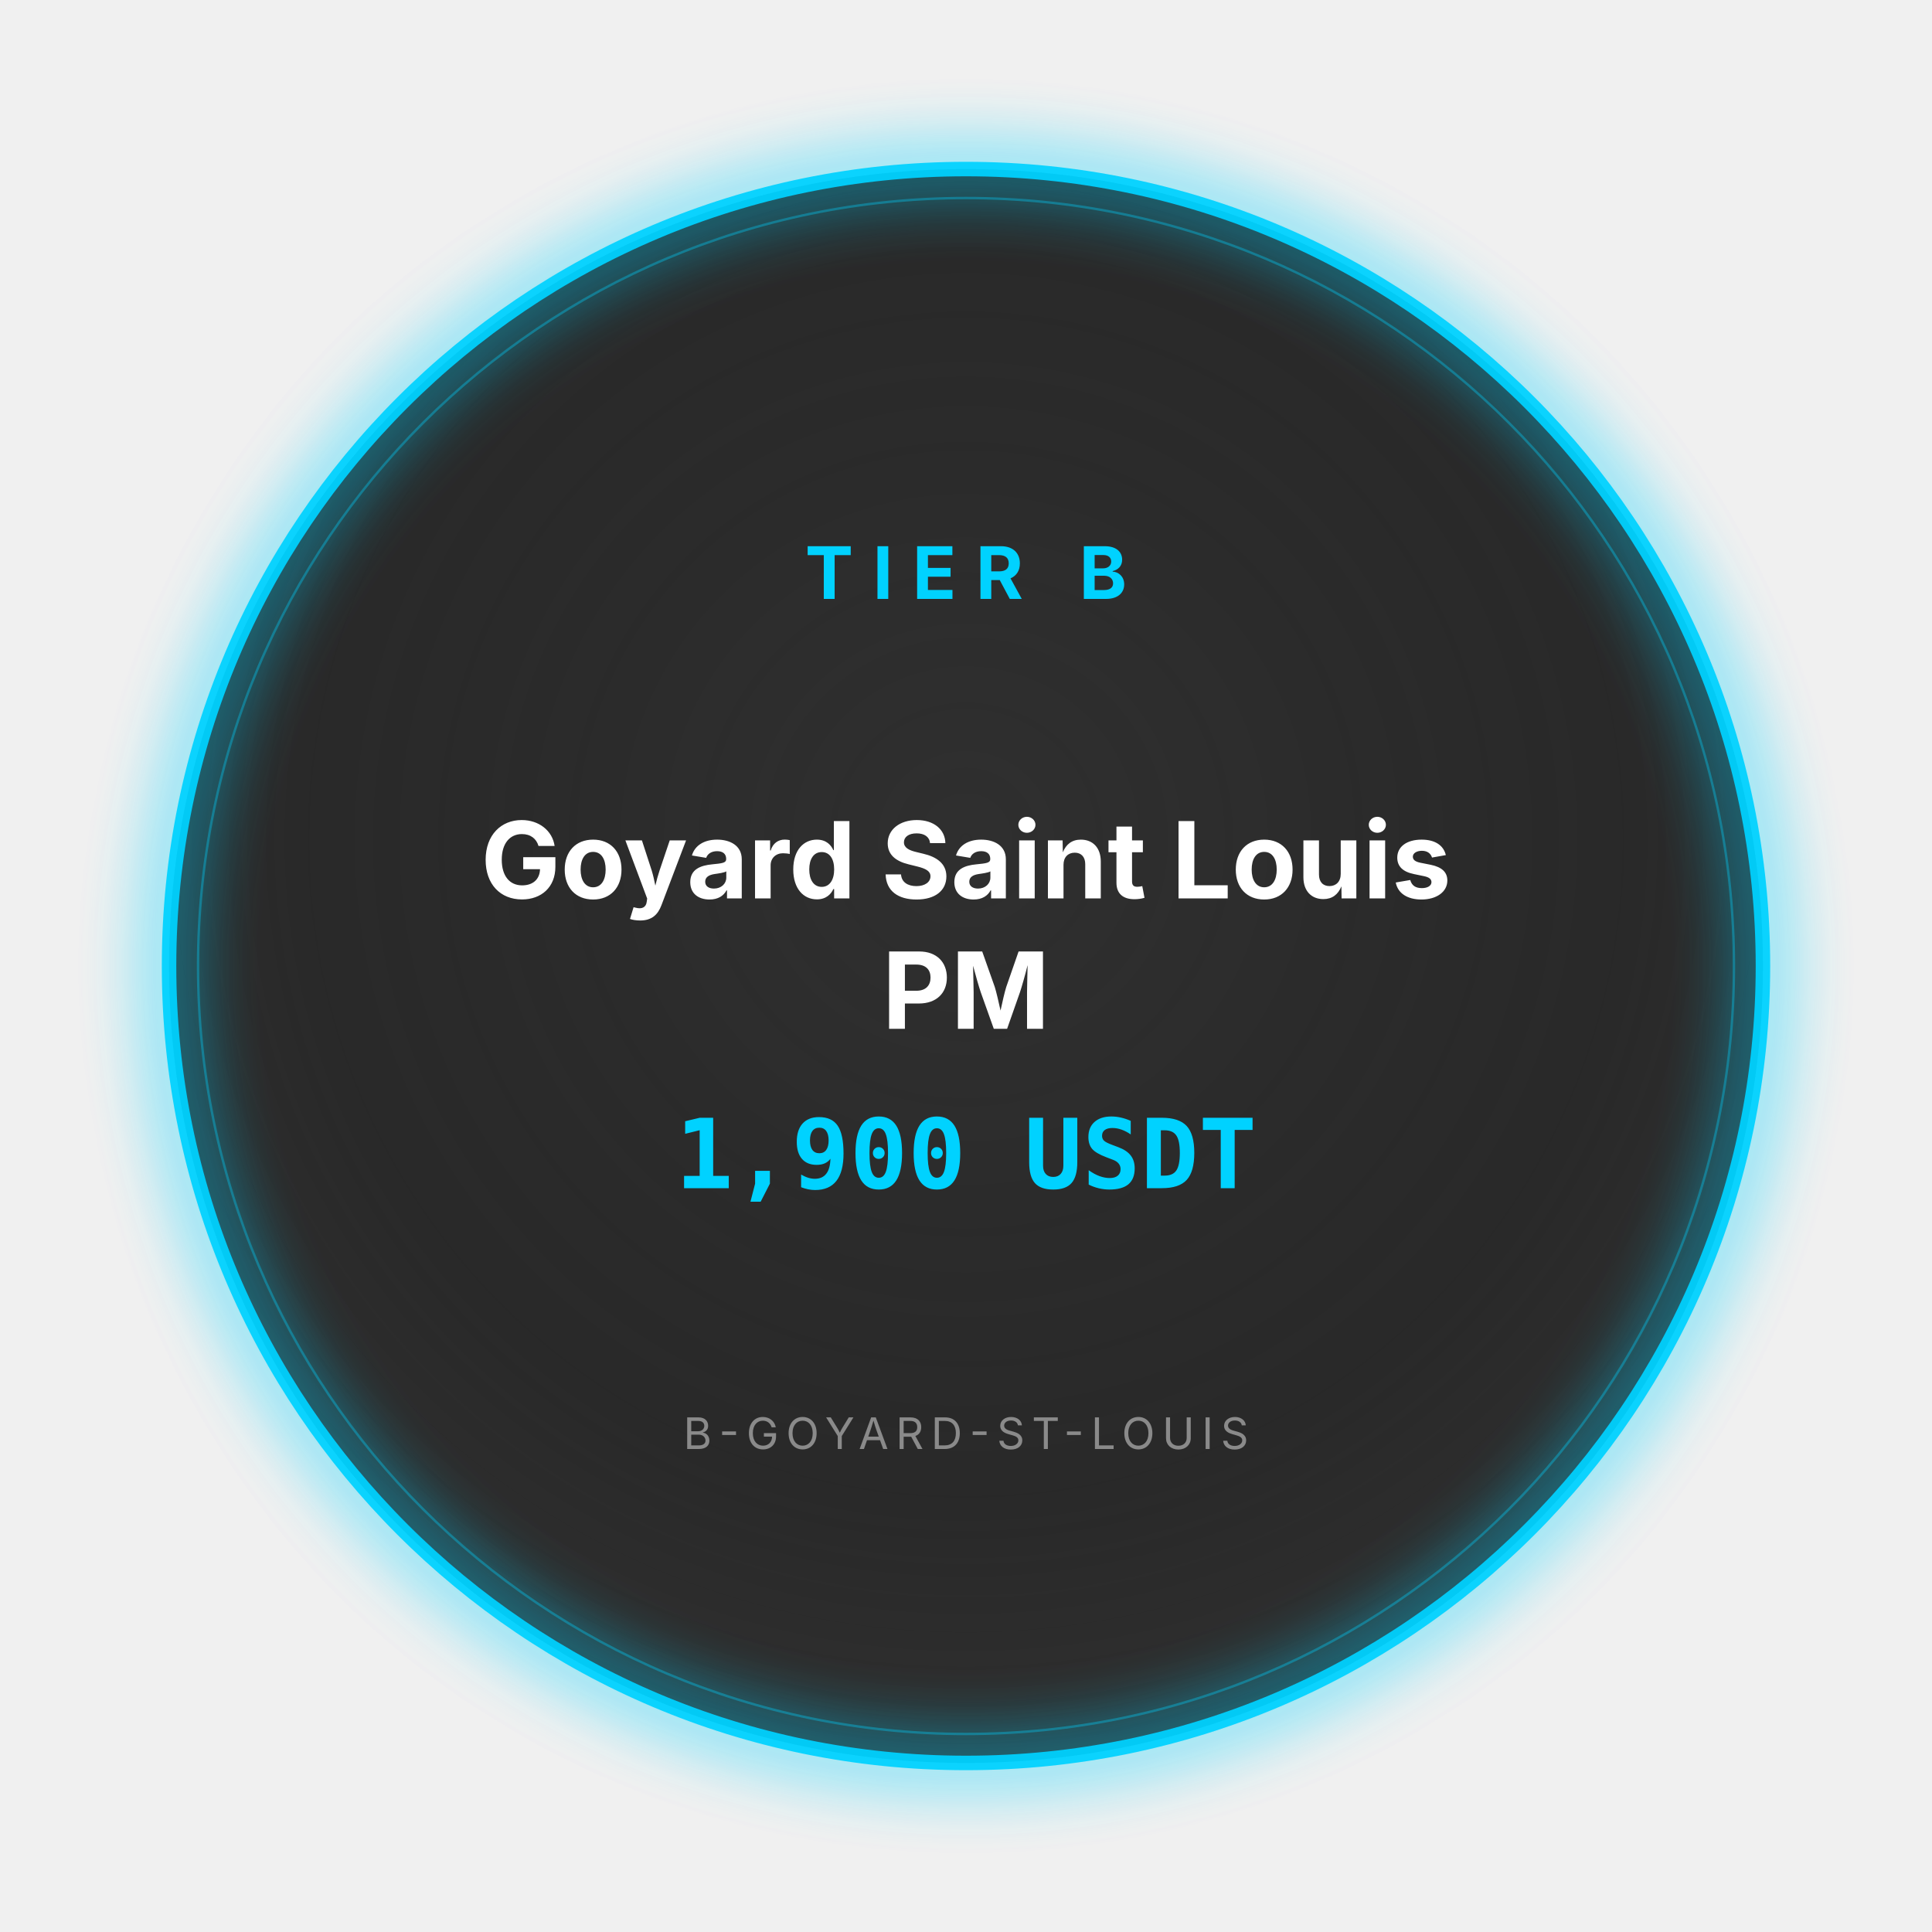
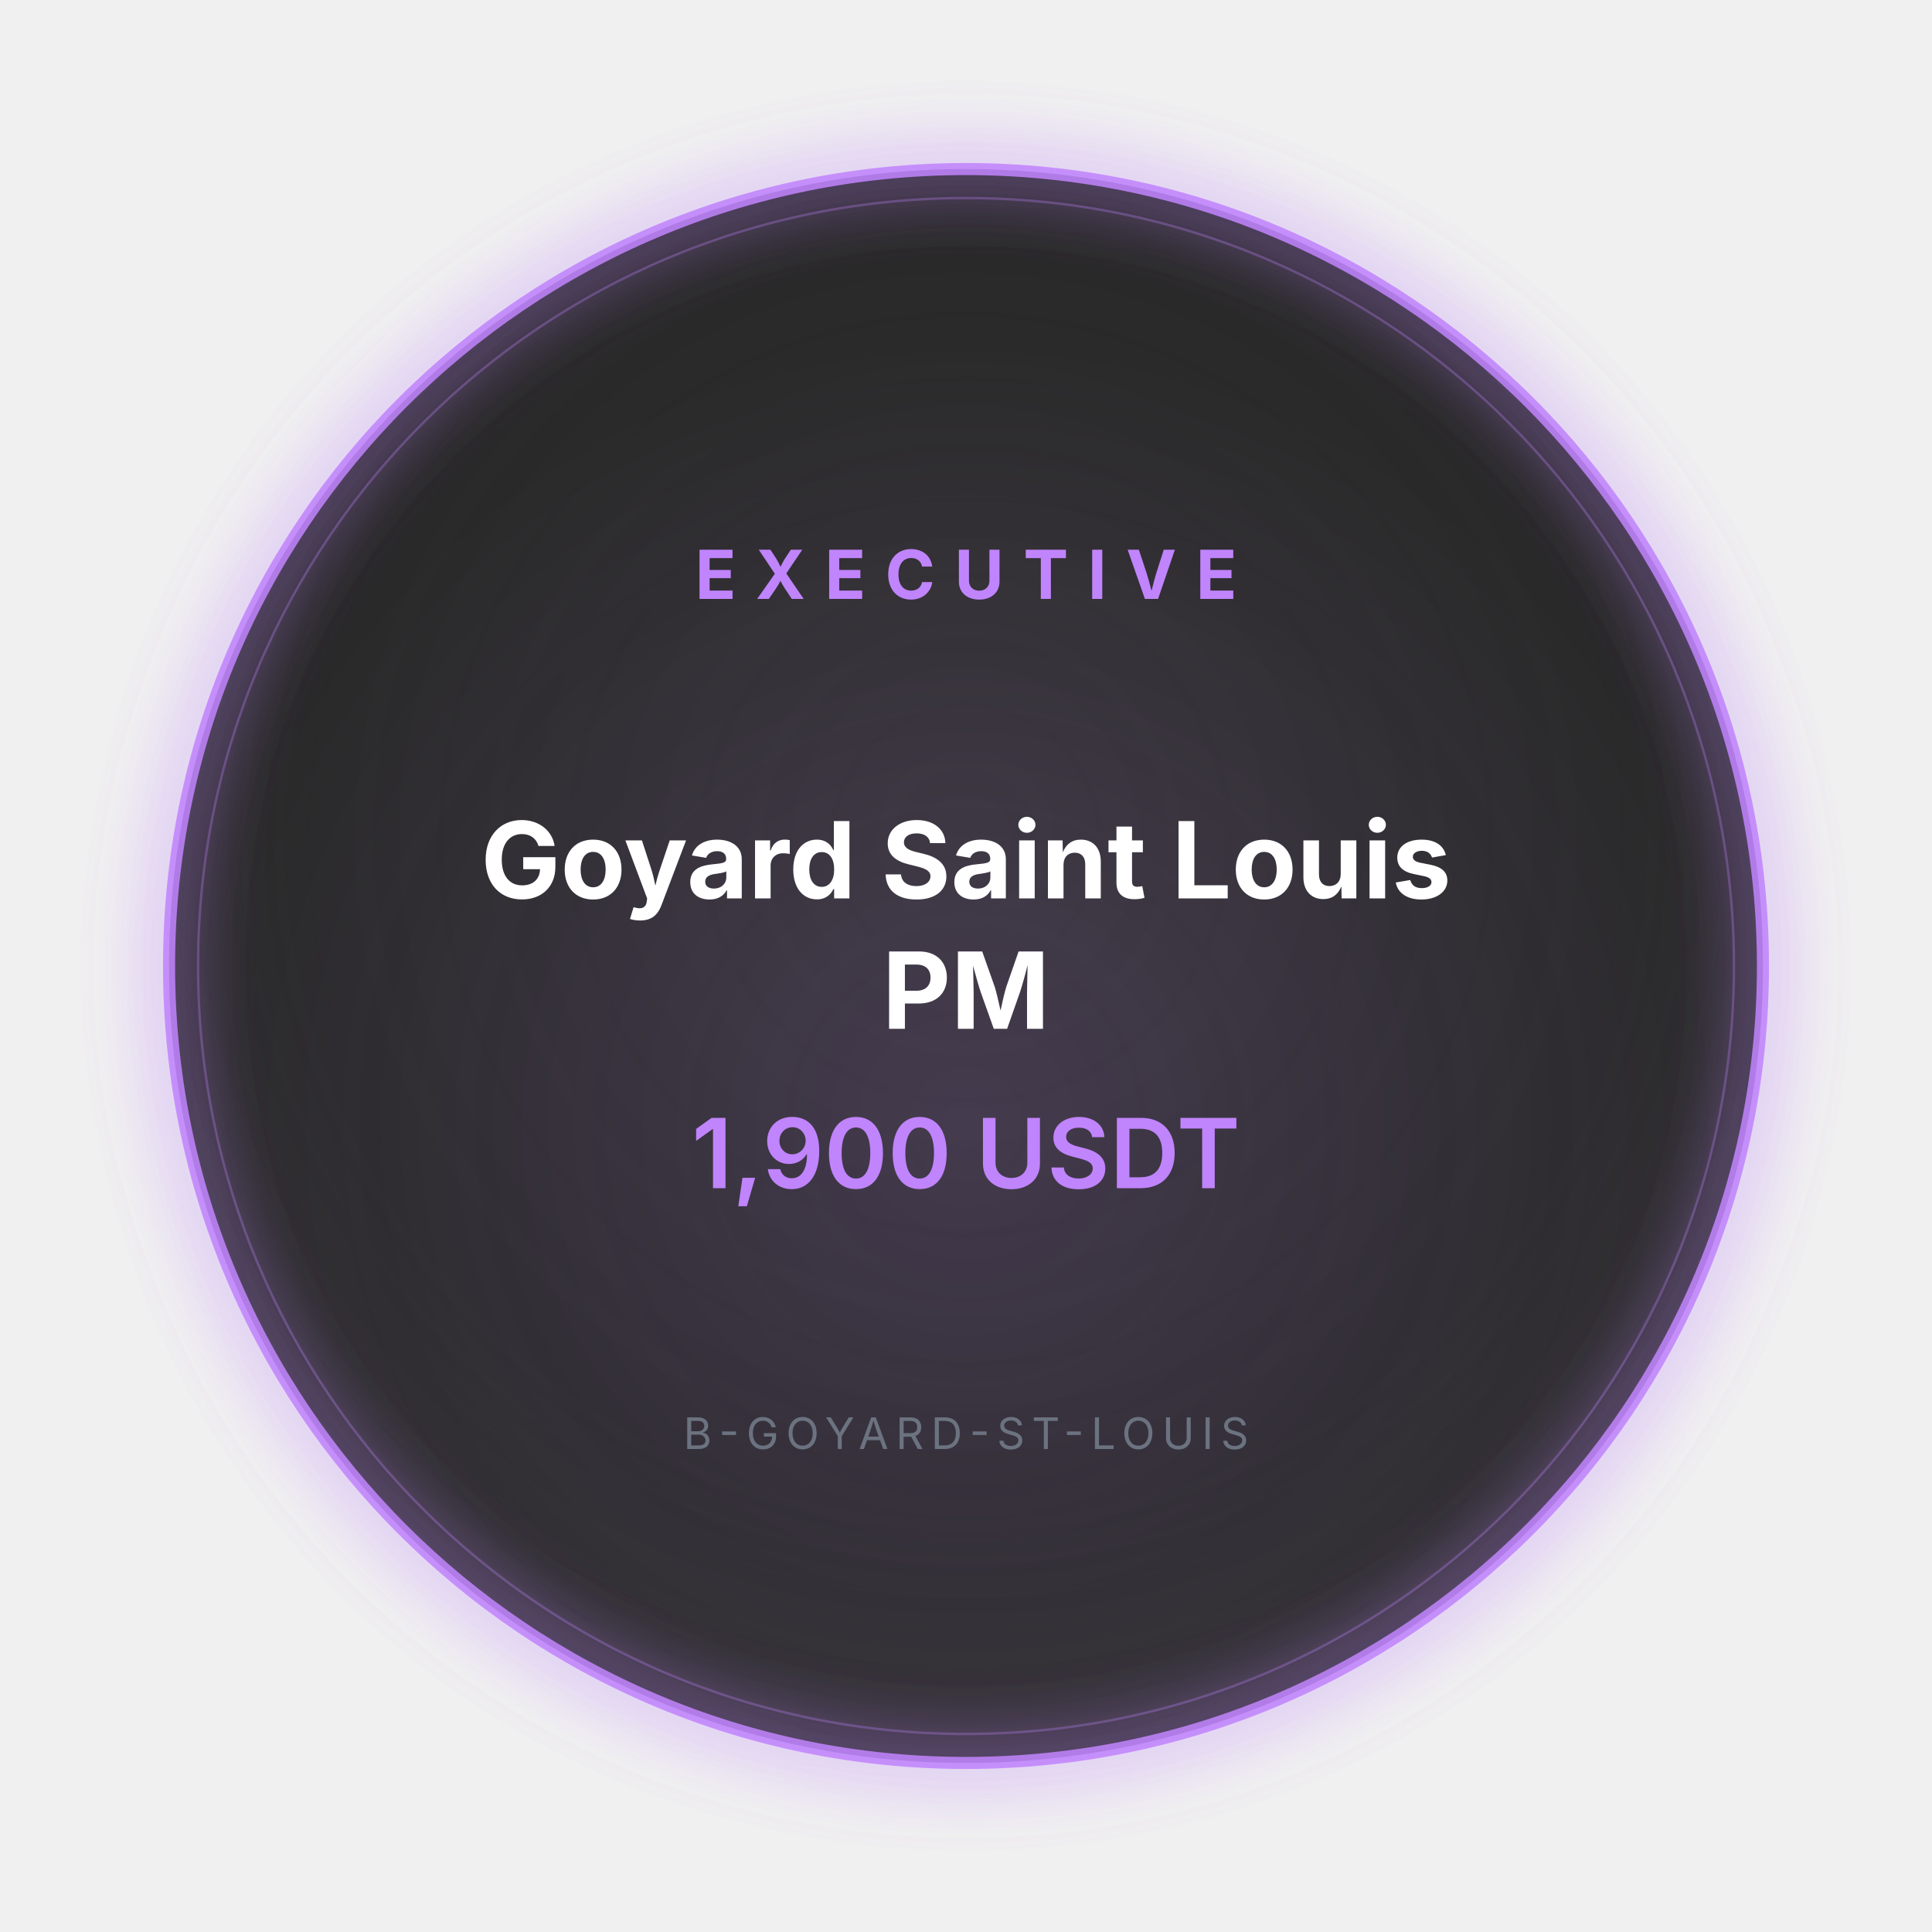
<svg xmlns="http://www.w3.org/2000/svg" width="800" height="800" viewBox="0 0 800 800" role="img" aria-label="Goyard Saint Louis PM - 1,900 USDT">
  <defs>
    <filter id="glow" x="-30%" y="-30%" width="160%" height="160%">
      <feGaussianBlur stdDeviation="14" result="b1" />
      <feGaussianBlur stdDeviation="4" result="b2" />
      <feMerge>
        <feMergeNode in="b1" />
        <feMergeNode in="b2" />
        <feMergeNode in="SourceGraphic" />
      </feMerge>
    </filter>
    <radialGradient id="disc" cx="50%" cy="42%" r="60%">
      <stop offset="0%" stop-color="#1E1E1E" stop-opacity="0.92" />
      <stop offset="70%" stop-color="#0E0E0E" stop-opacity="0.88" />
      <stop offset="100%" stop-color="#050505" stop-opacity="0.82" />
    </radialGradient>
+     <radialGradient id="pedestal" cx="50%" cy="60%" r="50%">
+       <stop offset="0%" stop-color="#C084FC" stop-opacity="0.16" />
+       <stop offset="100%" stop-color="#C084FC" stop-opacity="0" />
+     </radialGradient>
  </defs>
-   <g font-family="Inter, 'Segoe UI', Roboto, Helvetica, Arial, sans-serif">
+   <g font-family="Cinzel, Pretendard, Inter, serif">
    <circle cx="400" cy="400" r="330" fill="url(#disc)" />
-     <circle cx="400" cy="400" r="330" fill="none" stroke="#00D2FF" stroke-width="6" filter="url(#glow)" opacity="0.95" />
-     <circle cx="400" cy="400" r="318" fill="none" stroke="#00D2FF" stroke-width="1" opacity="0.35" />
-     <text x="400" y="248" text-anchor="middle" font-size="30" font-weight="700" letter-spacing="8" fill="#00D2FF">TIER B</text>
-     <text x="400" y="372" text-anchor="middle" font-size="44" font-weight="700" fill="#FFFFFF">Goyard Saint Louis</text>
-     <text x="400" y="426" text-anchor="middle" font-size="44" font-weight="700" fill="#FFFFFF">PM</text>
-     <text x="400" y="492" text-anchor="middle" font-size="40" font-weight="600" fill="#00D2FF" font-family="'JetBrains Mono', Consolas, monospace">1,900 USDT</text>
-     <text x="400" y="600" text-anchor="middle" font-size="18" letter-spacing="3" fill="#8A8A8A">B-GOYARD-ST-LOUIS</text>
+     <circle cx="400" cy="400" r="330" fill="url(#pedestal)" />
+     <circle cx="400" cy="400" r="330" fill="none" stroke="#C084FC" stroke-width="5" filter="url(#glow)" opacity="0.9" />
+     <circle cx="400" cy="400" r="318" fill="none" stroke="#C084FC" stroke-width="1" opacity="0.3" />
+     <text x="400" y="248" text-anchor="middle" font-size="28" font-weight="700" letter-spacing="8" fill="#C084FC">EXECUTIVE</text>
+     <text x="400" y="372" text-anchor="middle" font-size="44" font-weight="700" fill="#FFFFFF" font-family="Pretendard, Inter, Arial, sans-serif">Goyard Saint Louis</text>
+     <text x="400" y="426" text-anchor="middle" font-size="44" font-weight="700" fill="#FFFFFF" font-family="Pretendard, Inter, Arial, sans-serif">PM</text>
+     <text x="400" y="492" text-anchor="middle" font-size="40" font-weight="600" fill="#C084FC" font-family="Pretendard, Inter, Consolas, monospace">1,900 USDT</text>
+     <text x="400" y="600" text-anchor="middle" font-size="18" letter-spacing="3" fill="#6B7280" font-family="Inter, Arial, sans-serif">B-GOYARD-ST-LOUIS</text>
  </g>
</svg>
